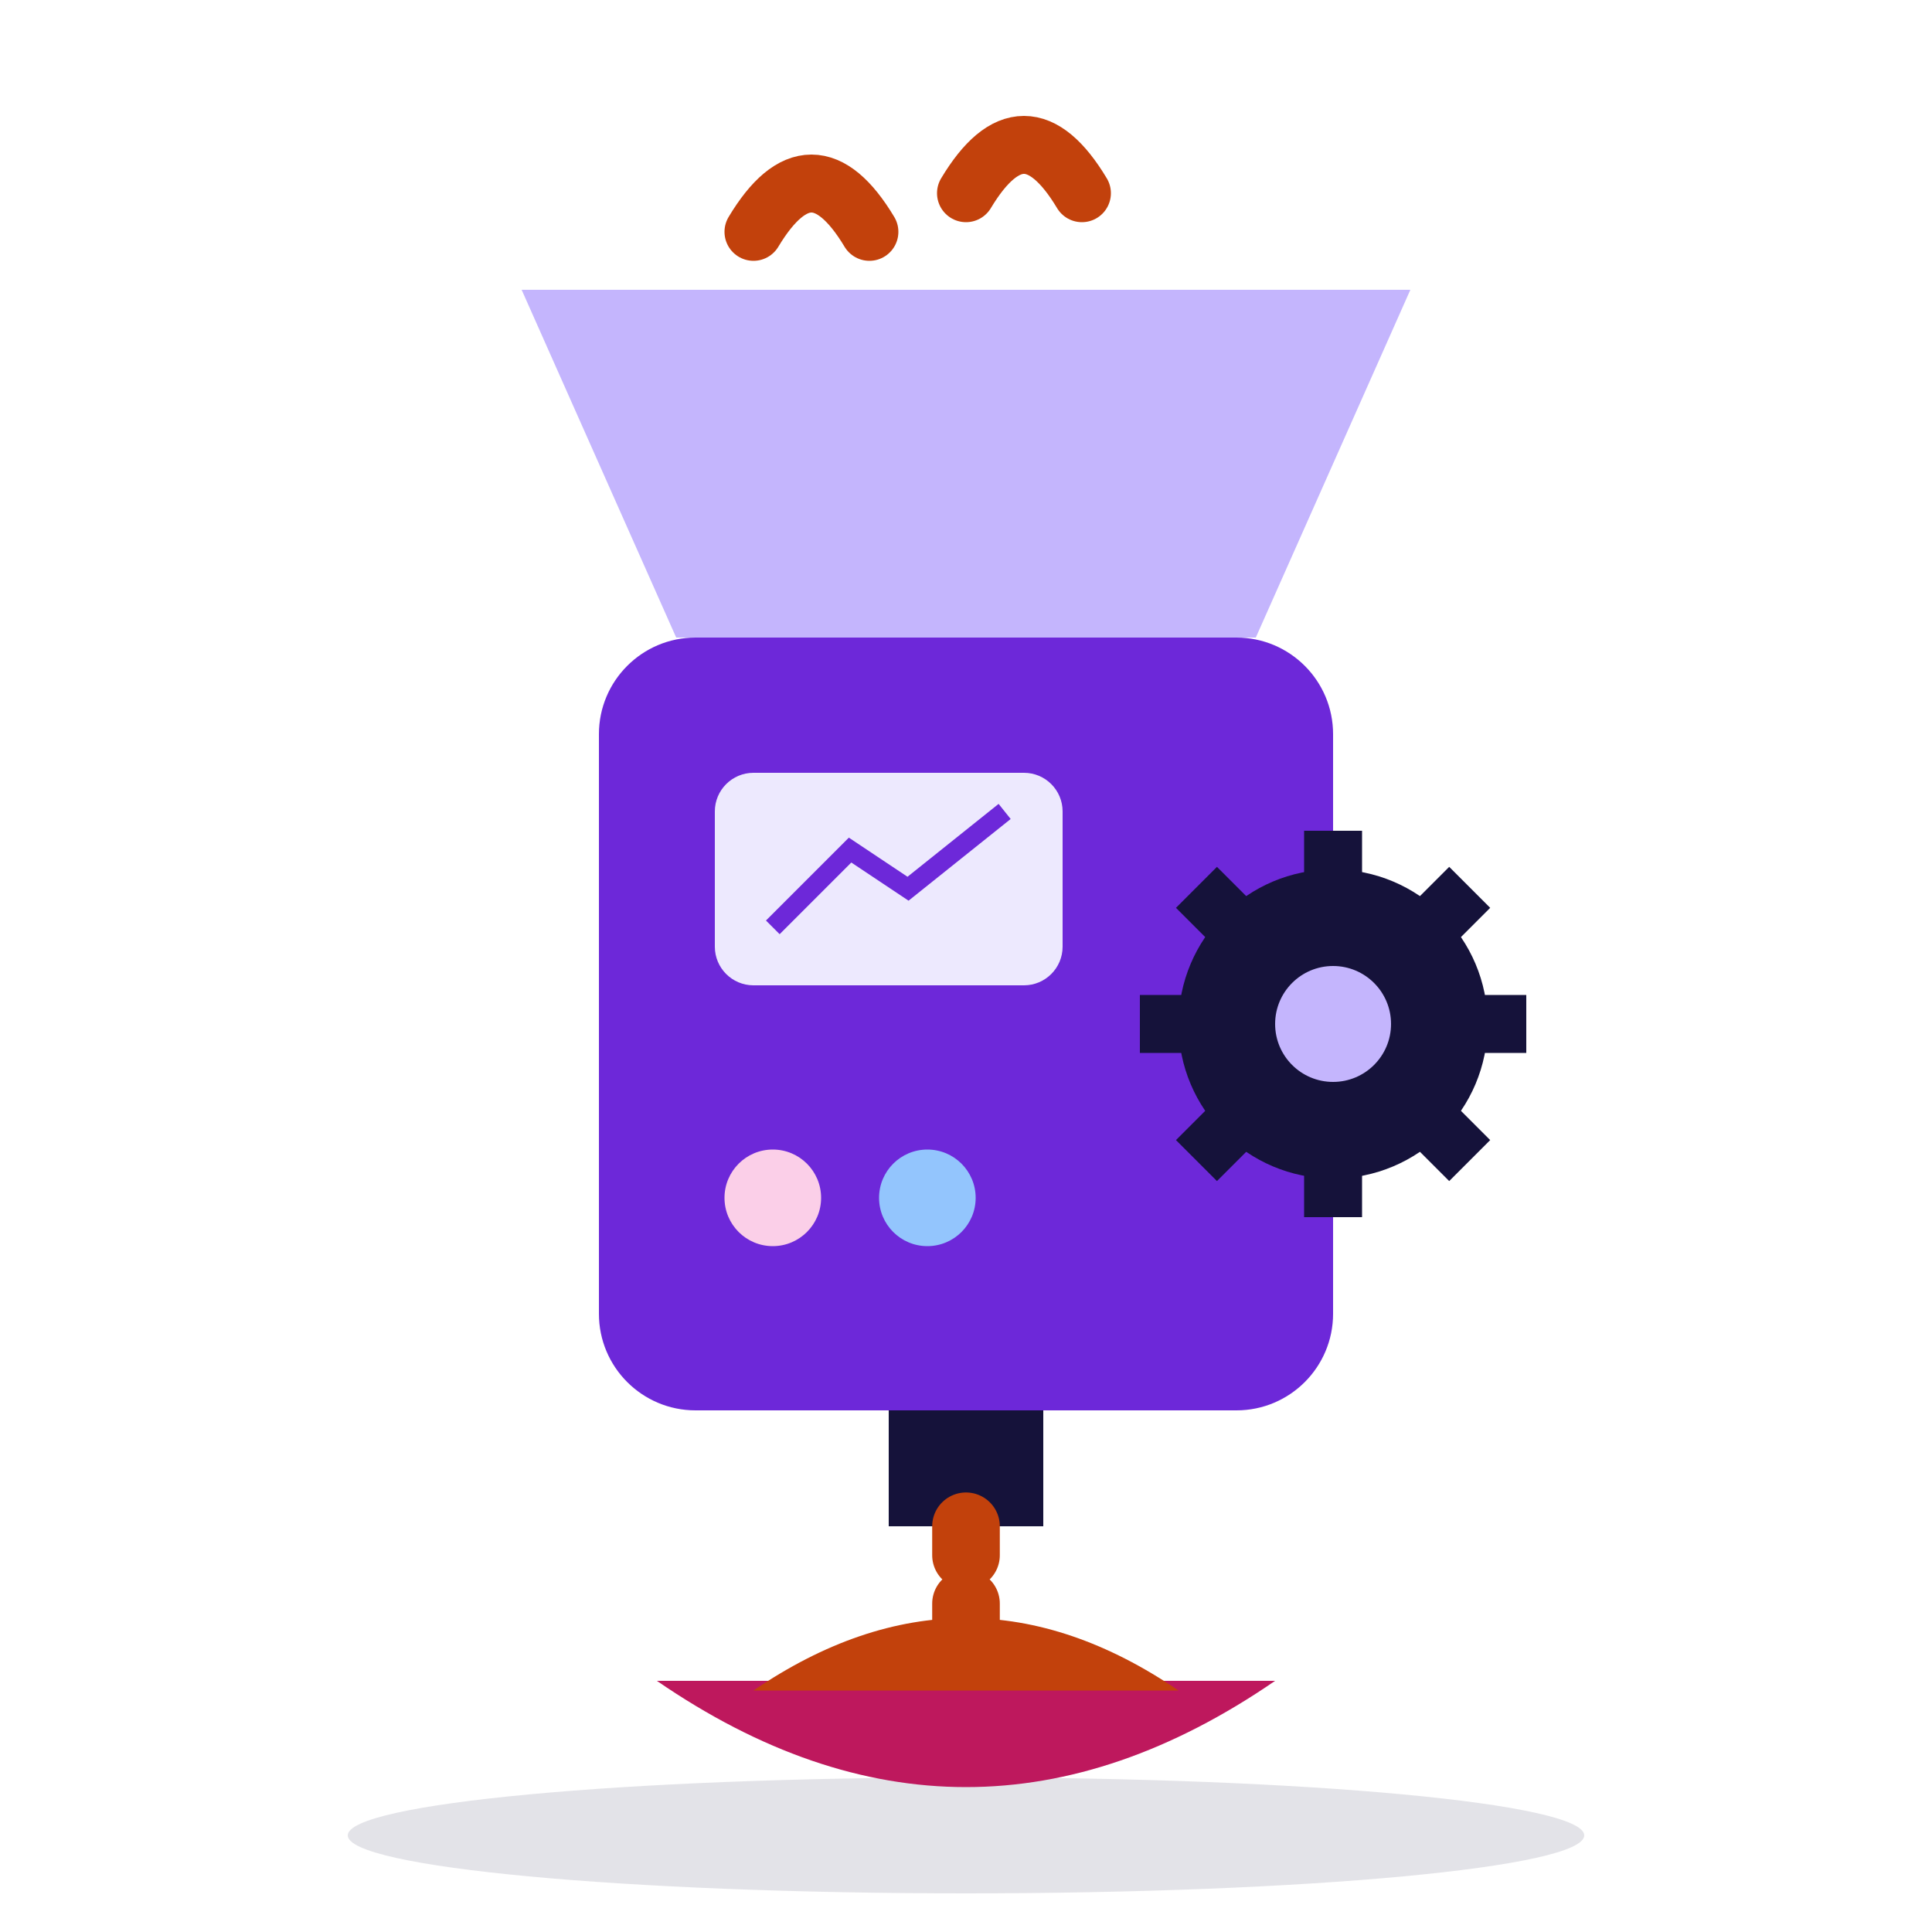
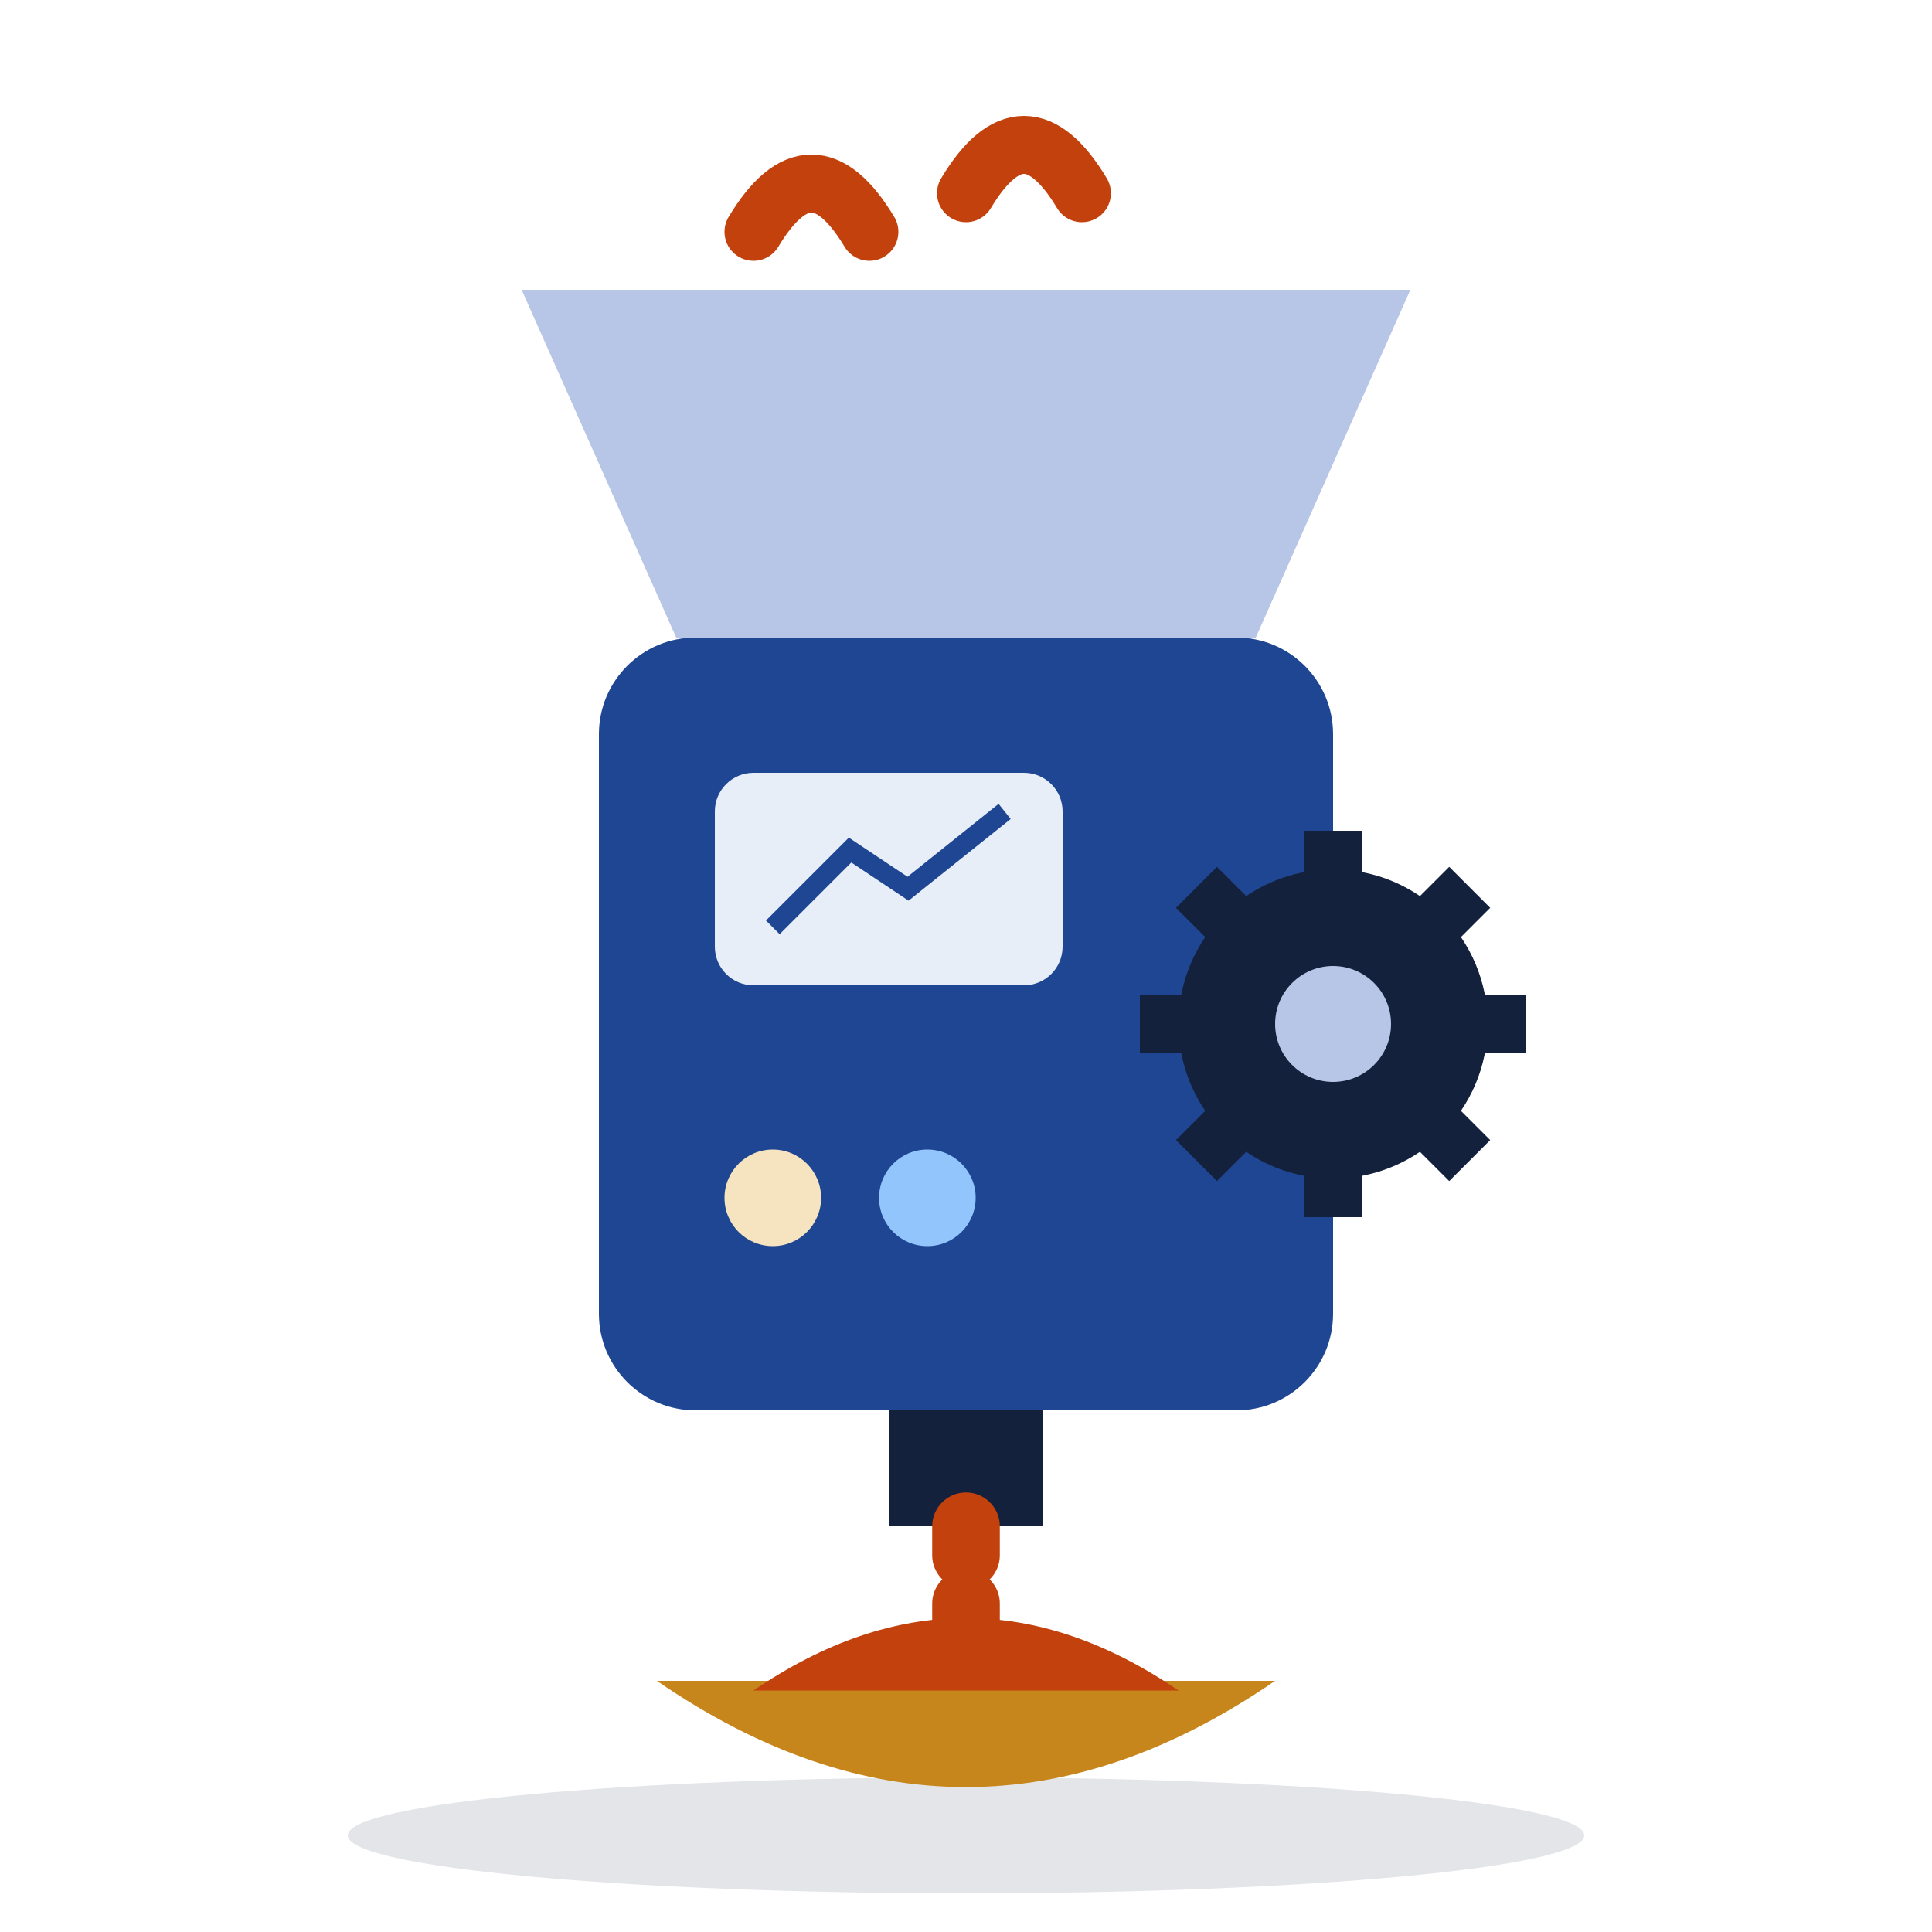
<svg xmlns="http://www.w3.org/2000/svg" viewBox="0 0 200 200">
-   <ellipse cx="100" cy="190" rx="64" ry="6" fill="#15123a" opacity=".12" />
-   <path d="M54 30 L146 30 L130 66 L70 66 Z" fill="#c4b5fd" />
+   <ellipse cx="100" cy="190" rx="64" ry="6" fill="#14213d" opacity=".12" />
+   <path d="M54 30 L146 30 L130 66 L70 66 Z" fill="#b7c6e6" />
  <path d="M78 24 q6 -10 12 0 M100 20 q6 -10 12 0" stroke="#c2410c" stroke-width="6" fill="none" stroke-linecap="round" />
-   <rect x="62" y="66" width="76" height="80" rx="10" fill="#6d28d9" />
-   <rect x="74" y="80" width="36" height="22" rx="4" fill="#ede9fe" />
-   <path d="M80 96 L88 88 L94 92 L104 84" stroke="#6d28d9" stroke-width="2" fill="none" />
-   <circle cx="80" cy="124" r="5" fill="#fbcfe8" />
+   <rect x="62" y="66" width="76" height="80" rx="10" fill="#1f4693" />
+   <rect x="74" y="80" width="36" height="22" rx="4" fill="#e8eef8" />
+   <path d="M80 96 L88 88 L94 92 L104 84" stroke="#1f4693" stroke-width="2" fill="none" />
+   <circle cx="80" cy="124" r="5" fill="#f6e3bf" />
  <circle cx="96" cy="124" r="5" fill="#93c5fd" />
  <g class="vl-spin" style="transform-origin:138px 106px">
-     <circle cx="138" cy="106" r="16" fill="#15123a" />
-     <rect x="135" y="86" width="6" height="8" fill="#15123a" transform="rotate(0 138 106)" />
-     <rect x="135" y="86" width="6" height="8" fill="#15123a" transform="rotate(45 138 106)" />
-     <rect x="135" y="86" width="6" height="8" fill="#15123a" transform="rotate(90 138 106)" />
-     <rect x="135" y="86" width="6" height="8" fill="#15123a" transform="rotate(135 138 106)" />
-     <rect x="135" y="86" width="6" height="8" fill="#15123a" transform="rotate(180 138 106)" />
-     <rect x="135" y="86" width="6" height="8" fill="#15123a" transform="rotate(225 138 106)" />
-     <rect x="135" y="86" width="6" height="8" fill="#15123a" transform="rotate(270 138 106)" />
-     <rect x="135" y="86" width="6" height="8" fill="#15123a" transform="rotate(315 138 106)" />
-     <circle cx="138" cy="106" r="6" fill="#c4b5fd" />
+     <circle cx="138" cy="106" r="16" fill="#14213d" />
+     <rect x="135" y="86" width="6" height="8" fill="#14213d" transform="rotate(0 138 106)" />
+     <rect x="135" y="86" width="6" height="8" fill="#14213d" transform="rotate(45 138 106)" />
+     <rect x="135" y="86" width="6" height="8" fill="#14213d" transform="rotate(90 138 106)" />
+     <rect x="135" y="86" width="6" height="8" fill="#14213d" transform="rotate(135 138 106)" />
+     <rect x="135" y="86" width="6" height="8" fill="#14213d" transform="rotate(180 138 106)" />
+     <rect x="135" y="86" width="6" height="8" fill="#14213d" transform="rotate(225 138 106)" />
+     <rect x="135" y="86" width="6" height="8" fill="#14213d" transform="rotate(270 138 106)" />
+     <rect x="135" y="86" width="6" height="8" fill="#14213d" transform="rotate(315 138 106)" />
+     <circle cx="138" cy="106" r="6" fill="#b7c6e6" />
  </g>
-   <rect x="92" y="146" width="16" height="12" fill="#15123a" />
+   <rect x="92" y="146" width="16" height="12" fill="#14213d" />
  <path class="vl-fall" d="M100 158 L100 172" stroke="#c2410c" stroke-width="7" stroke-linecap="round" stroke-dasharray="3 5" />
-   <path d="M68 174 Q100 196 132 174 Z" fill="#be185d" />
+   <path d="M68 174 Q100 196 132 174 Z" fill="#c7861c" />
  <path d="M78 175 Q100 160 122 175Z" fill="#c2410c" />
</svg>
